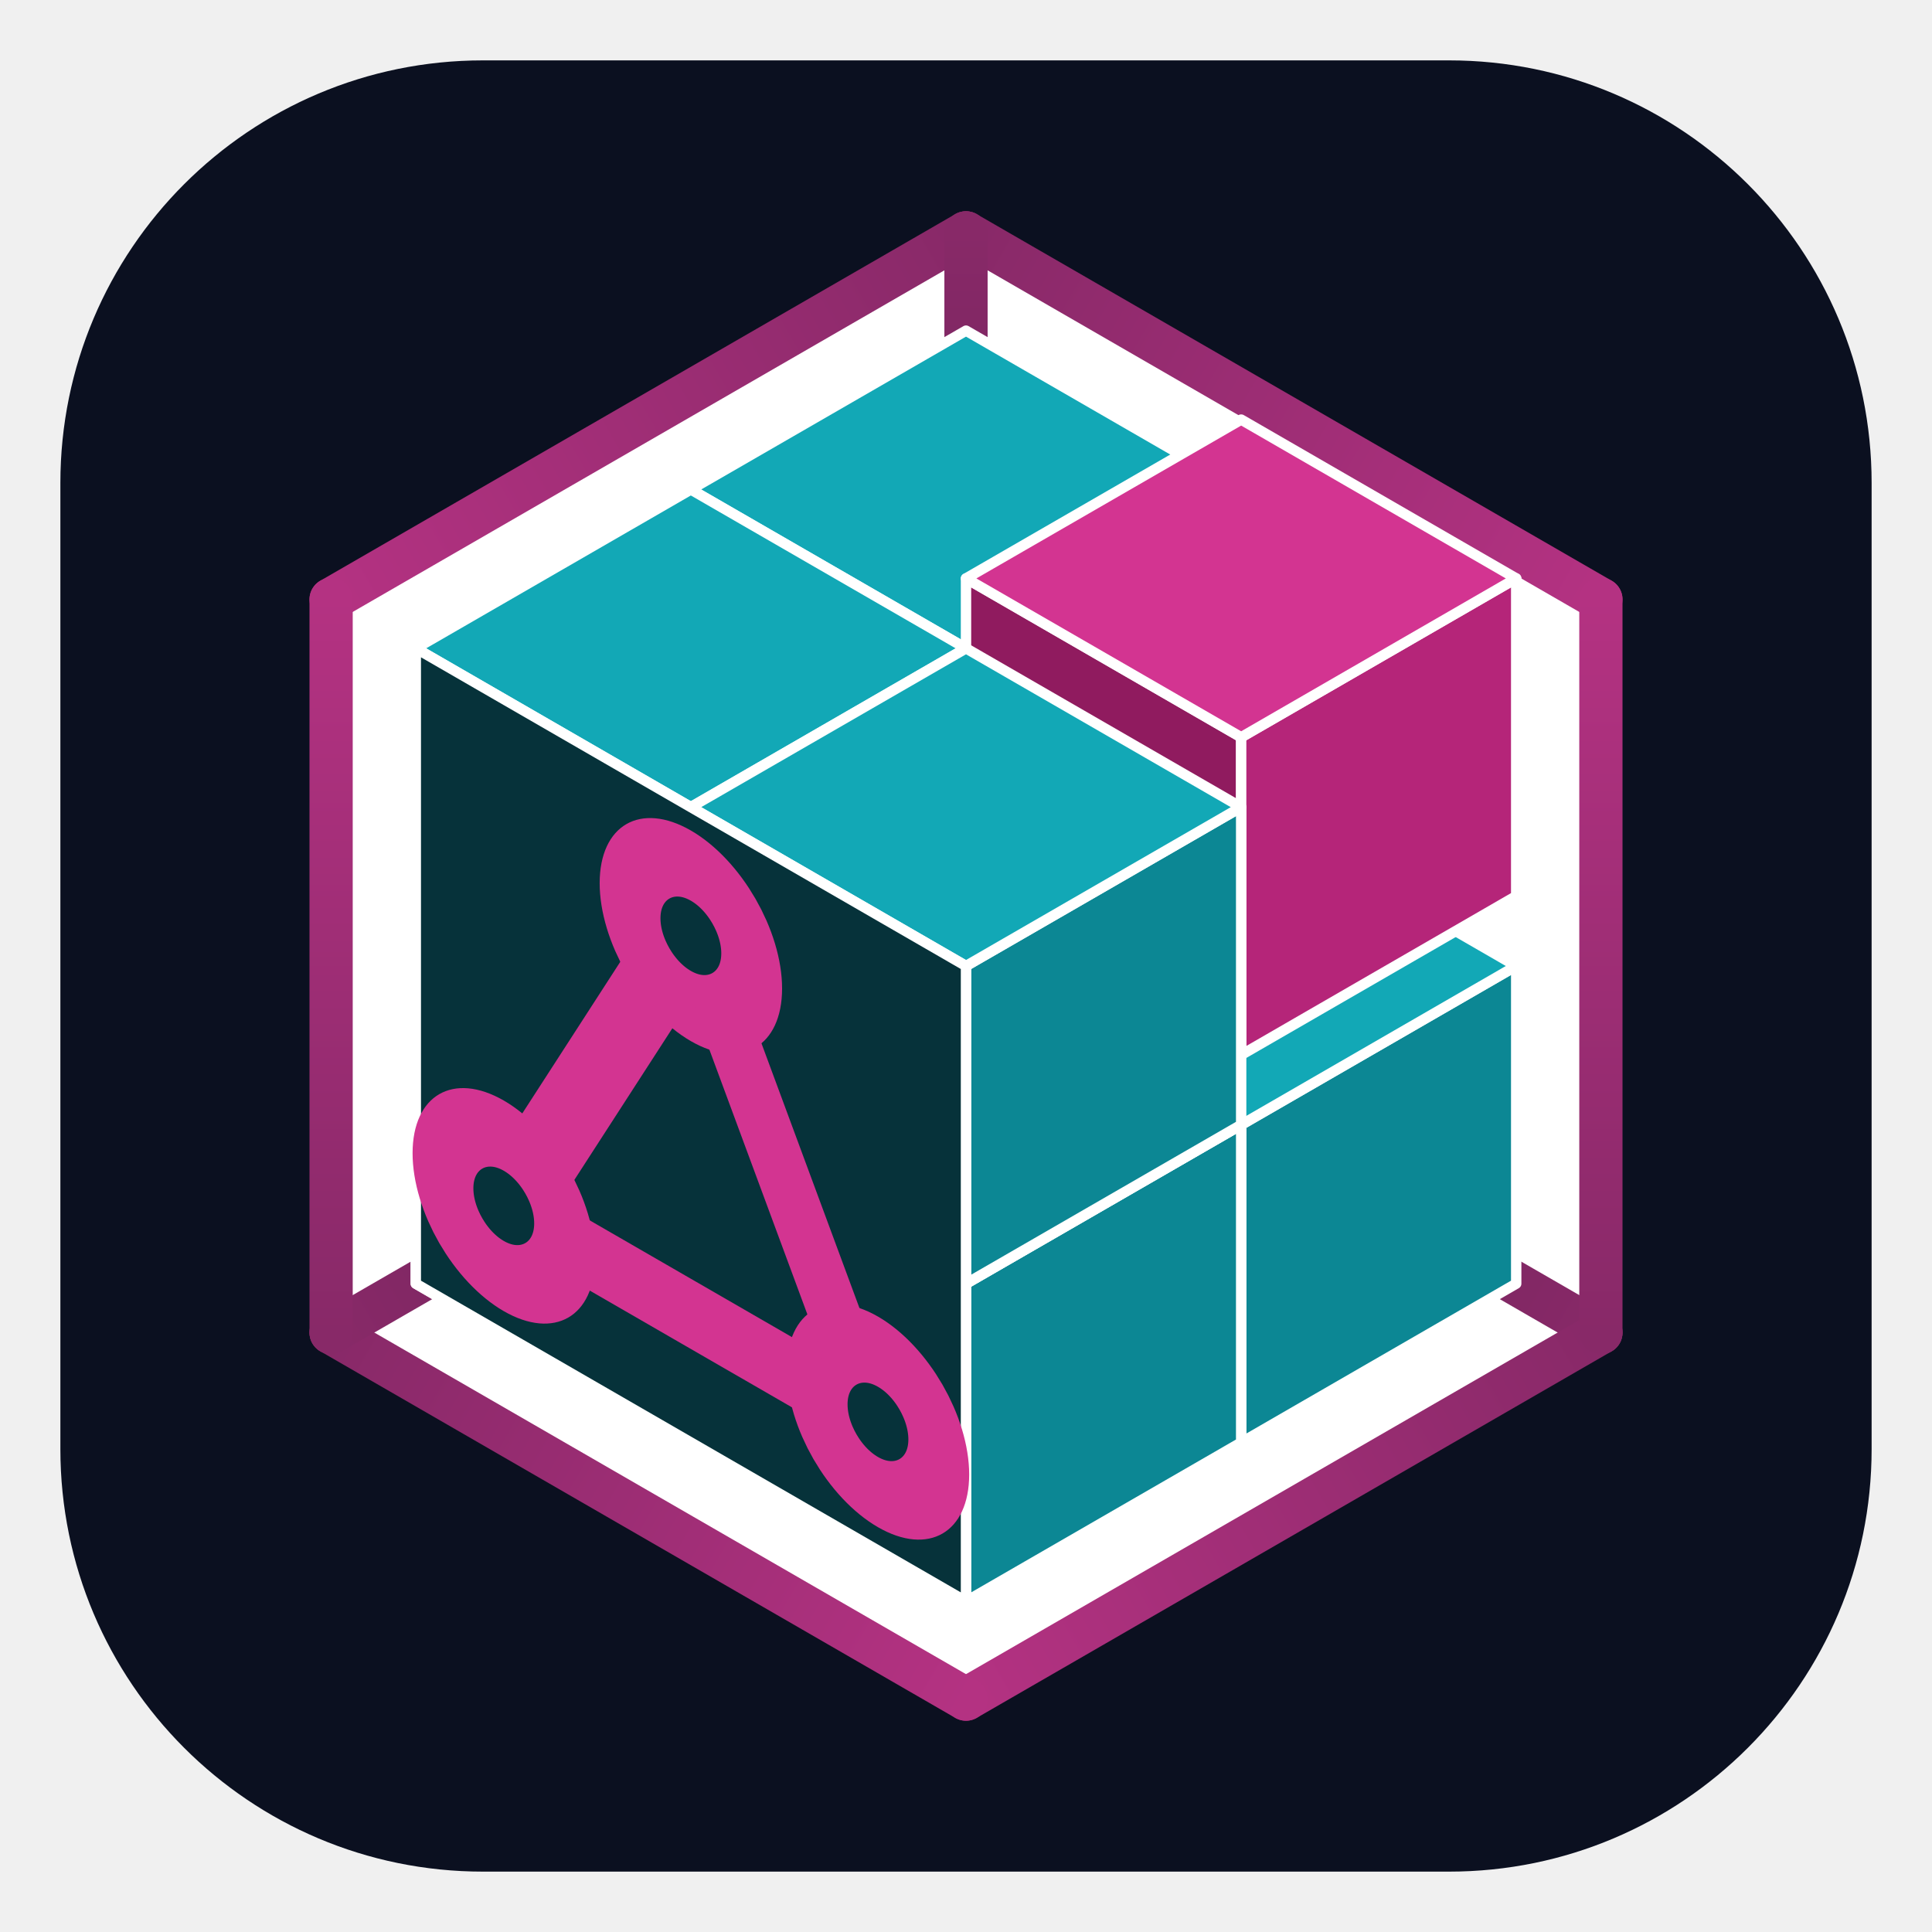
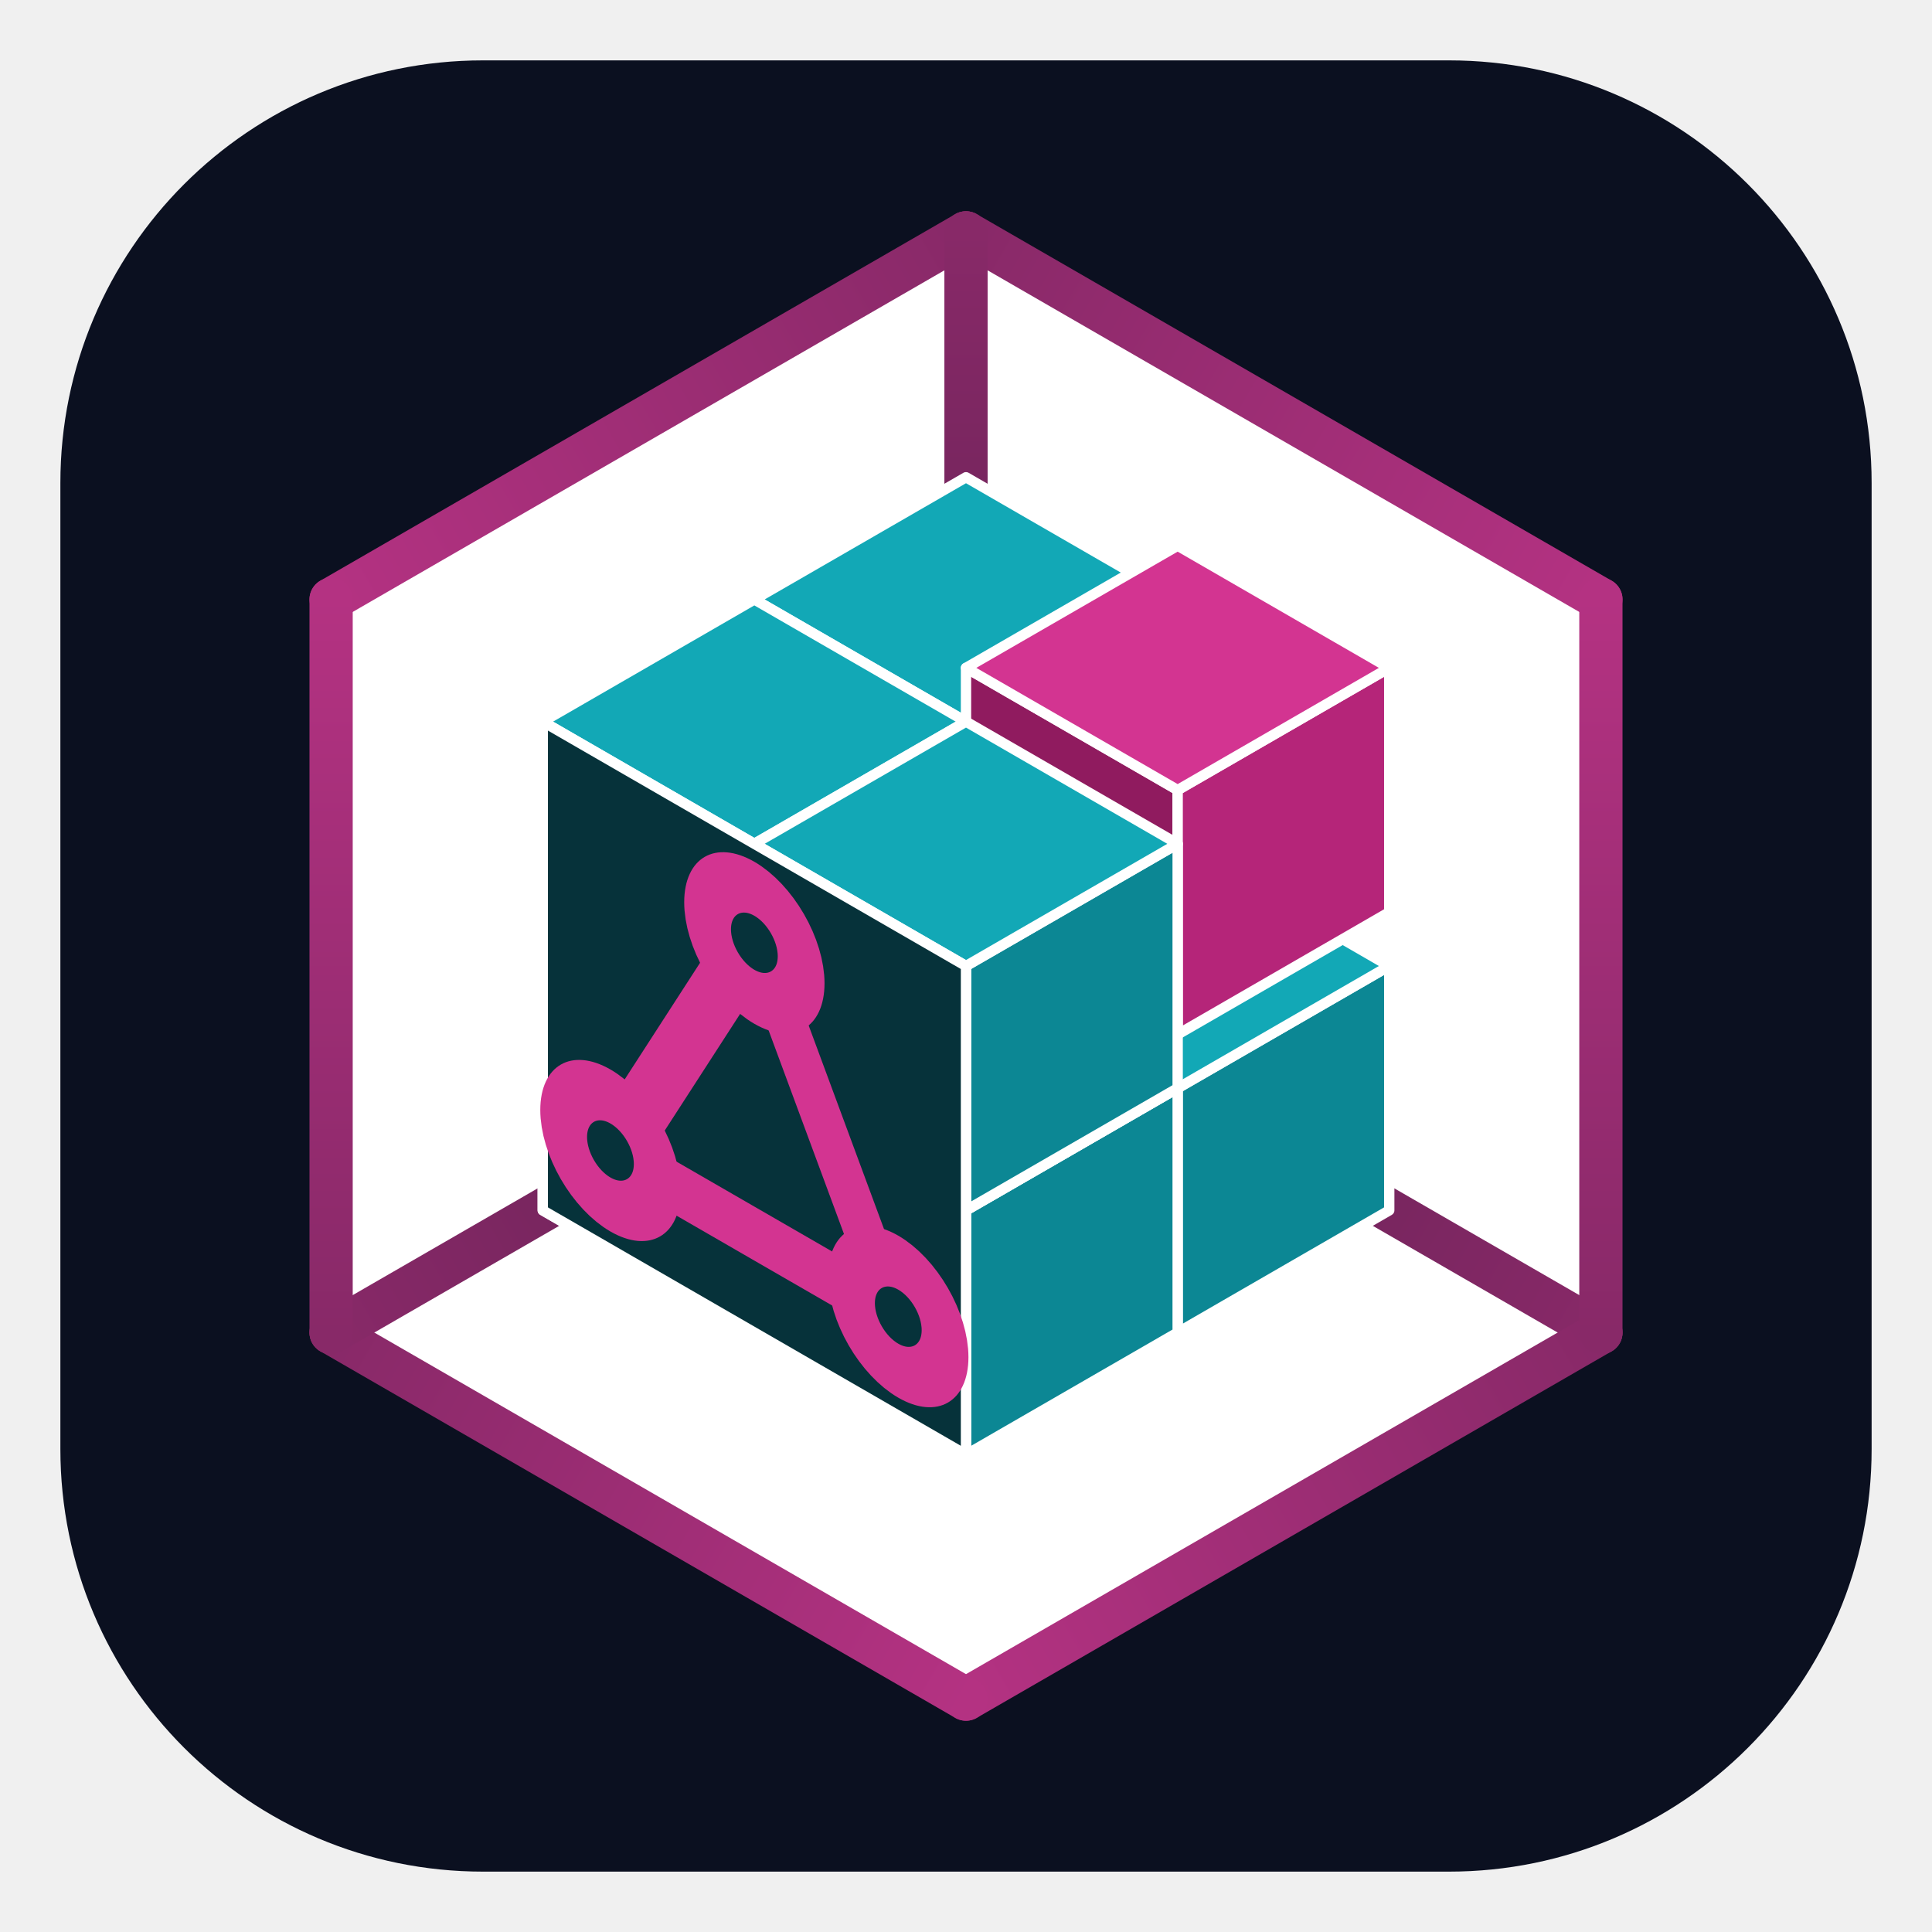
<svg xmlns="http://www.w3.org/2000/svg" viewBox="0 0 128 128" width="128" height="128" role="img">
  <rect x="4" y="4" width="120" height="120" rx="28" fill="#0B1020" />
  <defs>
    <linearGradient id="e0" gradientUnits="userSpaceOnUse" x1="0.00" y1="0.00" x2="67.55" y2="39.00">
      <stop offset="0" stop-color="#5C204F" />
      <stop offset="1" stop-color="#882968" />
    </linearGradient>
    <linearGradient id="e1" gradientUnits="userSpaceOnUse" x1="67.55" y1="39.00" x2="0.00" y2="78.00">
      <stop offset="0" stop-color="#882968" />
      <stop offset="1" stop-color="#B43282" />
    </linearGradient>
    <linearGradient id="e2" gradientUnits="userSpaceOnUse" x1="0.00" y1="78.00" x2="-67.55" y2="39.00">
      <stop offset="0" stop-color="#B43282" />
      <stop offset="1" stop-color="#882968" />
    </linearGradient>
    <linearGradient id="e3" gradientUnits="userSpaceOnUse" x1="-67.55" y1="39.00" x2="0.00" y2="0.00">
      <stop offset="0" stop-color="#882968" />
      <stop offset="1" stop-color="#5C204F" />
    </linearGradient>
    <linearGradient id="e4" gradientUnits="userSpaceOnUse" x1="0.00" y1="-78.00" x2="67.55" y2="-39.00">
      <stop offset="0" stop-color="#882968" />
      <stop offset="1" stop-color="#B43282" />
    </linearGradient>
    <linearGradient id="e7" gradientUnits="userSpaceOnUse" x1="-67.55" y1="-39.00" x2="0.00" y2="-78.00">
      <stop offset="0" stop-color="#B43282" />
      <stop offset="1" stop-color="#882968" />
    </linearGradient>
    <linearGradient id="e8" gradientUnits="userSpaceOnUse" x1="0.00" y1="0.00" x2="0.00" y2="-78.00">
      <stop offset="0" stop-color="#5C204F" />
      <stop offset="1" stop-color="#882968" />
    </linearGradient>
    <linearGradient id="e9" gradientUnits="userSpaceOnUse" x1="67.55" y1="39.00" x2="67.55" y2="-39.00">
      <stop offset="0" stop-color="#882968" />
      <stop offset="1" stop-color="#B43282" />
    </linearGradient>
    <linearGradient id="e11" gradientUnits="userSpaceOnUse" x1="-67.55" y1="39.00" x2="-67.55" y2="-39.00">
      <stop offset="0" stop-color="#882968" />
      <stop offset="1" stop-color="#B43282" />
    </linearGradient>
  </defs>
  <g transform="translate(64,64) scale(0.6227) translate(-0.00,-0.00)">
    <polygon points="0.00,0.00 67.55,39.00 0.00,78.00 -67.55,39.00" fill="#FFFFFF" />
    <polygon points="0.00,0.00 67.55,39.00 67.55,-39.00 0.00,-78.00" fill="#FFFFFF" />
    <polygon points="0.00,0.00 -67.55,39.00 -67.55,-39.00 0.00,-78.00" fill="#FFFFFF" />
    <line x1="0.00" y1="0.00" x2="67.55" y2="39.00" stroke="url(#e0)" stroke-width="4.60" stroke-linecap="round" />
    <line x1="67.55" y1="39.00" x2="0.00" y2="78.00" stroke="url(#e1)" stroke-width="4.60" stroke-linecap="round" />
    <line x1="0.00" y1="78.00" x2="-67.55" y2="39.00" stroke="url(#e2)" stroke-width="4.60" stroke-linecap="round" />
    <line x1="-67.55" y1="39.00" x2="0.00" y2="0.00" stroke="url(#e3)" stroke-width="4.60" stroke-linecap="round" />
    <line x1="0.00" y1="-78.00" x2="67.55" y2="-39.00" stroke="url(#e4)" stroke-width="4.60" stroke-linecap="round" />
    <line x1="-67.55" y1="-39.00" x2="0.00" y2="-78.00" stroke="url(#e7)" stroke-width="4.60" stroke-linecap="round" />
    <line x1="0.00" y1="0.00" x2="0.00" y2="-78.00" stroke="url(#e8)" stroke-width="4.60" stroke-linecap="round" />
    <line x1="67.55" y1="39.00" x2="67.55" y2="-39.00" stroke="url(#e9)" stroke-width="4.60" stroke-linecap="round" />
    <line x1="-67.55" y1="39.00" x2="-67.55" y2="-39.00" stroke="url(#e11)" stroke-width="4.60" stroke-linecap="round" />
-     <g transform="translate(0.00,0.00) scale(1.3) translate(-0.00,-0.00)">
-       <polygon points="-22.52,-13.00 0.00,0.00 0.00,26.00 -22.52,13.00" fill="#0A6B76" stroke="#FFFFFF" stroke-width="0.85" stroke-linejoin="round" />
-       <polygon points="22.52,-13.00 22.52,13.00 0.00,26.00 0.00,0.00" fill="#0C8794" stroke="#FFFFFF" stroke-width="0.85" stroke-linejoin="round" />
-       <polygon points="0.00,-26.00 22.52,-13.00 0.00,0.00 -22.52,-13.00" fill="#12A8B6" stroke="#FFFFFF" stroke-width="0.85" stroke-linejoin="round" />
-       <polygon points="-22.52,-39.00 0.00,-26.00 0.00,0.00 -22.52,-13.00" fill="#0A6B76" stroke="#FFFFFF" stroke-width="0.85" stroke-linejoin="round" />
-       <polygon points="-45.03,0.00 -22.52,13.00 -22.52,39.00 -45.03,26.00" fill="#0A6B76" stroke="#FFFFFF" stroke-width="0.85" stroke-linejoin="round" />
-       <polygon points="0.00,0.00 22.52,13.00 22.52,39.00 0.00,26.00" fill="#0A6B76" stroke="#FFFFFF" stroke-width="0.85" stroke-linejoin="round" />
-       <polygon points="22.52,-39.00 22.52,-13.00 0.00,0.00 0.00,-26.00" fill="#0C8794" stroke="#FFFFFF" stroke-width="0.85" stroke-linejoin="round" />
-       <polygon points="0.00,0.00 0.00,26.00 -22.52,39.00 -22.52,13.00" fill="#0C8794" stroke="#FFFFFF" stroke-width="0.85" stroke-linejoin="round" />
-       <polygon points="45.03,0.00 45.03,26.00 22.52,39.00 22.52,13.00" fill="#0C8794" stroke="#FFFFFF" stroke-width="0.85" stroke-linejoin="round" />
-       <polygon points="0.00,-52.00 22.52,-39.00 0.00,-26.00 -22.52,-39.00" fill="#12A8B6" stroke="#FFFFFF" stroke-width="0.85" stroke-linejoin="round" />
-       <polygon points="-22.52,-13.00 0.00,0.00 -22.52,13.00 -45.03,0.00" fill="#12A8B6" stroke="#FFFFFF" stroke-width="0.85" stroke-linejoin="round" />
-       <polygon points="22.52,-13.00 45.03,0.00 22.52,13.00 0.00,0.00" fill="#12A8B6" stroke="#FFFFFF" stroke-width="0.85" stroke-linejoin="round" />
-       <polygon points="-45.03,-26.00 -22.52,-13.00 -22.52,13.00 -45.03,0.00" fill="#0A6B76" stroke="#FFFFFF" stroke-width="0.85" stroke-linejoin="round" />
-       <polygon points="-22.52,13.00 0.00,26.00 0.00,52.00 -22.52,39.00" fill="#0A6B76" stroke="#FFFFFF" stroke-width="0.85" stroke-linejoin="round" />
-       <polygon points="0.00,-26.00 0.00,0.00 -22.52,13.00 -22.52,-13.00" fill="#0C8794" stroke="#FFFFFF" stroke-width="0.85" stroke-linejoin="round" />
-       <polygon points="22.52,13.00 22.52,39.00 0.00,52.00 0.00,26.00" fill="#0C8794" stroke="#FFFFFF" stroke-width="0.85" stroke-linejoin="round" />
-       <polygon points="-22.52,-39.00 0.00,-26.00 -22.52,-13.00 -45.03,-26.00" fill="#12A8B6" stroke="#FFFFFF" stroke-width="0.85" stroke-linejoin="round" />
-       <polygon points="0.00,0.00 22.52,13.00 0.00,26.00 -22.52,13.00" fill="#12A8B6" stroke="#FFFFFF" stroke-width="0.85" stroke-linejoin="round" />
-       <polygon points="0.00,-31.72 22.52,-18.72 22.52,7.28 0.00,-5.72" fill="#901B5F" stroke="#FFFFFF" stroke-width="0.85" stroke-linejoin="round" />
-       <polygon points="45.03,-31.72 45.03,-5.72 22.52,7.28 22.52,-18.72" fill="#B52579" stroke="#FFFFFF" stroke-width="0.85" stroke-linejoin="round" />
-       <polygon points="22.52,-44.72 45.03,-31.72 22.52,-18.72 0.00,-31.72" fill="#D33491" stroke="#FFFFFF" stroke-width="0.85" stroke-linejoin="round" />
-       <polygon points="-22.52,-13.00 0.00,0.00 0.00,26.00 -22.52,13.00" fill="#0A6B76" stroke="#FFFFFF" stroke-width="0.85" stroke-linejoin="round" />
-       <polygon points="22.52,-13.00 22.52,13.00 0.00,26.00 0.00,0.00" fill="#0C8794" stroke="#FFFFFF" stroke-width="0.85" stroke-linejoin="round" />
-       <polygon points="0.00,-26.00 22.52,-13.00 0.00,0.00 -22.52,-13.00" fill="#12A8B6" stroke="#FFFFFF" stroke-width="0.85" stroke-linejoin="round" />
-       <polygon points="-45.03,-26.00 0.00,0.00 0.00,52.00 -45.03,26.00" fill="#06323A" stroke="#FFFFFF" stroke-width="0.85" stroke-linejoin="round" />
-       <g transform="matrix(1.914,1.105,0.000,2.210,-22.517,13.000)" fill="none" stroke="#D33491" stroke-width="2.6" stroke-linecap="round" stroke-linejoin="round">
-         <circle cx="0" cy="-7" r="2.6" />
-         <circle cx="-8" cy="7" r="2.6" />
-         <circle cx="8" cy="7" r="2.6" />
-         <path d="M-1.5,-4.6 L-6.5,4.6 M1.5,-4.6 L6.5,4.6 M-5,7 H5" />
-       </g>
+     <polygon points="-22.52,-13.00 0.00,0.00 0.00,26.00 -22.52,13.00" fill="#0A6B76" stroke="#FFFFFF" stroke-width="1.10" stroke-linejoin="round" />
+     <polygon points="22.52,-13.00 22.52,13.00 0.00,26.00 0.00,0.00" fill="#0C8794" stroke="#FFFFFF" stroke-width="1.10" stroke-linejoin="round" />
+     <polygon points="0.00,-26.00 22.52,-13.00 0.00,0.00 -22.52,-13.00" fill="#12A8B6" stroke="#FFFFFF" stroke-width="1.10" stroke-linejoin="round" />
+     <polygon points="-22.52,-39.00 0.00,-26.00 0.00,0.00 -22.52,-13.00" fill="#0A6B76" stroke="#FFFFFF" stroke-width="1.10" stroke-linejoin="round" />
+     <polygon points="-45.03,0.00 -22.52,13.00 -22.52,39.00 -45.03,26.00" fill="#0A6B76" stroke="#FFFFFF" stroke-width="1.10" stroke-linejoin="round" />
+     <polygon points="0.00,0.00 22.52,13.00 22.52,39.00 0.00,26.00" fill="#0A6B76" stroke="#FFFFFF" stroke-width="1.10" stroke-linejoin="round" />
+     <polygon points="22.52,-39.00 22.52,-13.00 0.00,0.00 0.00,-26.00" fill="#0C8794" stroke="#FFFFFF" stroke-width="1.10" stroke-linejoin="round" />
+     <polygon points="0.00,0.00 0.00,26.00 -22.52,39.00 -22.52,13.00" fill="#0C8794" stroke="#FFFFFF" stroke-width="1.10" stroke-linejoin="round" />
+     <polygon points="45.03,0.00 45.03,26.00 22.52,39.00 22.52,13.00" fill="#0C8794" stroke="#FFFFFF" stroke-width="1.10" stroke-linejoin="round" />
+     <polygon points="0.00,-52.00 22.52,-39.00 0.00,-26.00 -22.52,-39.00" fill="#12A8B6" stroke="#FFFFFF" stroke-width="1.10" stroke-linejoin="round" />
+     <polygon points="-22.52,-13.00 0.00,0.00 -22.52,13.00 -45.03,0.00" fill="#12A8B6" stroke="#FFFFFF" stroke-width="1.10" stroke-linejoin="round" />
+     <polygon points="22.52,-13.00 45.03,0.00 22.52,13.00 0.00,0.00" fill="#12A8B6" stroke="#FFFFFF" stroke-width="1.10" stroke-linejoin="round" />
+     <polygon points="-45.03,-26.00 -22.52,-13.00 -22.52,13.00 -45.03,0.00" fill="#0A6B76" stroke="#FFFFFF" stroke-width="1.10" stroke-linejoin="round" />
+     <polygon points="-22.52,13.00 0.00,26.00 0.00,52.00 -22.52,39.00" fill="#0A6B76" stroke="#FFFFFF" stroke-width="1.10" stroke-linejoin="round" />
+     <polygon points="0.00,-26.00 0.00,0.00 -22.52,13.00 -22.52,-13.00" fill="#0C8794" stroke="#FFFFFF" stroke-width="1.10" stroke-linejoin="round" />
+     <polygon points="22.52,13.00 22.52,39.00 0.00,52.00 0.00,26.00" fill="#0C8794" stroke="#FFFFFF" stroke-width="1.10" stroke-linejoin="round" />
+     <polygon points="-22.52,-39.00 0.00,-26.00 -22.52,-13.00 -45.03,-26.00" fill="#12A8B6" stroke="#FFFFFF" stroke-width="1.10" stroke-linejoin="round" />
+     <polygon points="0.00,0.00 22.52,13.00 0.00,26.00 -22.52,13.00" fill="#12A8B6" stroke="#FFFFFF" stroke-width="1.10" stroke-linejoin="round" />
+     <polygon points="0.00,-31.72 22.52,-18.72 22.52,7.28 0.00,-5.72" fill="#901B5F" stroke="#FFFFFF" stroke-width="1.10" stroke-linejoin="round" />
+     <polygon points="45.03,-31.72 45.03,-5.72 22.52,7.28 22.52,-18.72" fill="#B52579" stroke="#FFFFFF" stroke-width="1.10" stroke-linejoin="round" />
+     <polygon points="22.52,-44.72 45.03,-31.72 22.52,-18.72 0.00,-31.72" fill="#D33491" stroke="#FFFFFF" stroke-width="1.10" stroke-linejoin="round" />
+     <polygon points="-22.52,-13.00 0.00,0.00 0.00,26.00 -22.52,13.00" fill="#0A6B76" stroke="#FFFFFF" stroke-width="1.10" stroke-linejoin="round" />
+     <polygon points="22.52,-13.00 22.52,13.00 0.00,26.00 0.00,0.00" fill="#0C8794" stroke="#FFFFFF" stroke-width="1.10" stroke-linejoin="round" />
+     <polygon points="0.00,-26.00 22.52,-13.00 0.00,0.00 -22.52,-13.00" fill="#12A8B6" stroke="#FFFFFF" stroke-width="1.10" stroke-linejoin="round" />
+     <polygon points="-45.03,-26.00 0.00,0.00 0.00,52.00 -45.03,26.00" fill="#06323A" stroke="#FFFFFF" stroke-width="1.10" stroke-linejoin="round" />
+     <g transform="matrix(1.914,1.105,0.000,2.210,-22.517,13.000)" fill="none" stroke="#D33491" stroke-width="2.6" stroke-linecap="round" stroke-linejoin="round">
+       <circle cx="0" cy="-7" r="2.6" />
+       <circle cx="-8" cy="7" r="2.6" />
+       <circle cx="8" cy="7" r="2.6" />
+       <path d="M-1.5,-4.6 L-6.5,4.6 M1.5,-4.6 L6.5,4.6 M-5,7 H5" />
    </g>
  </g>
</svg>
